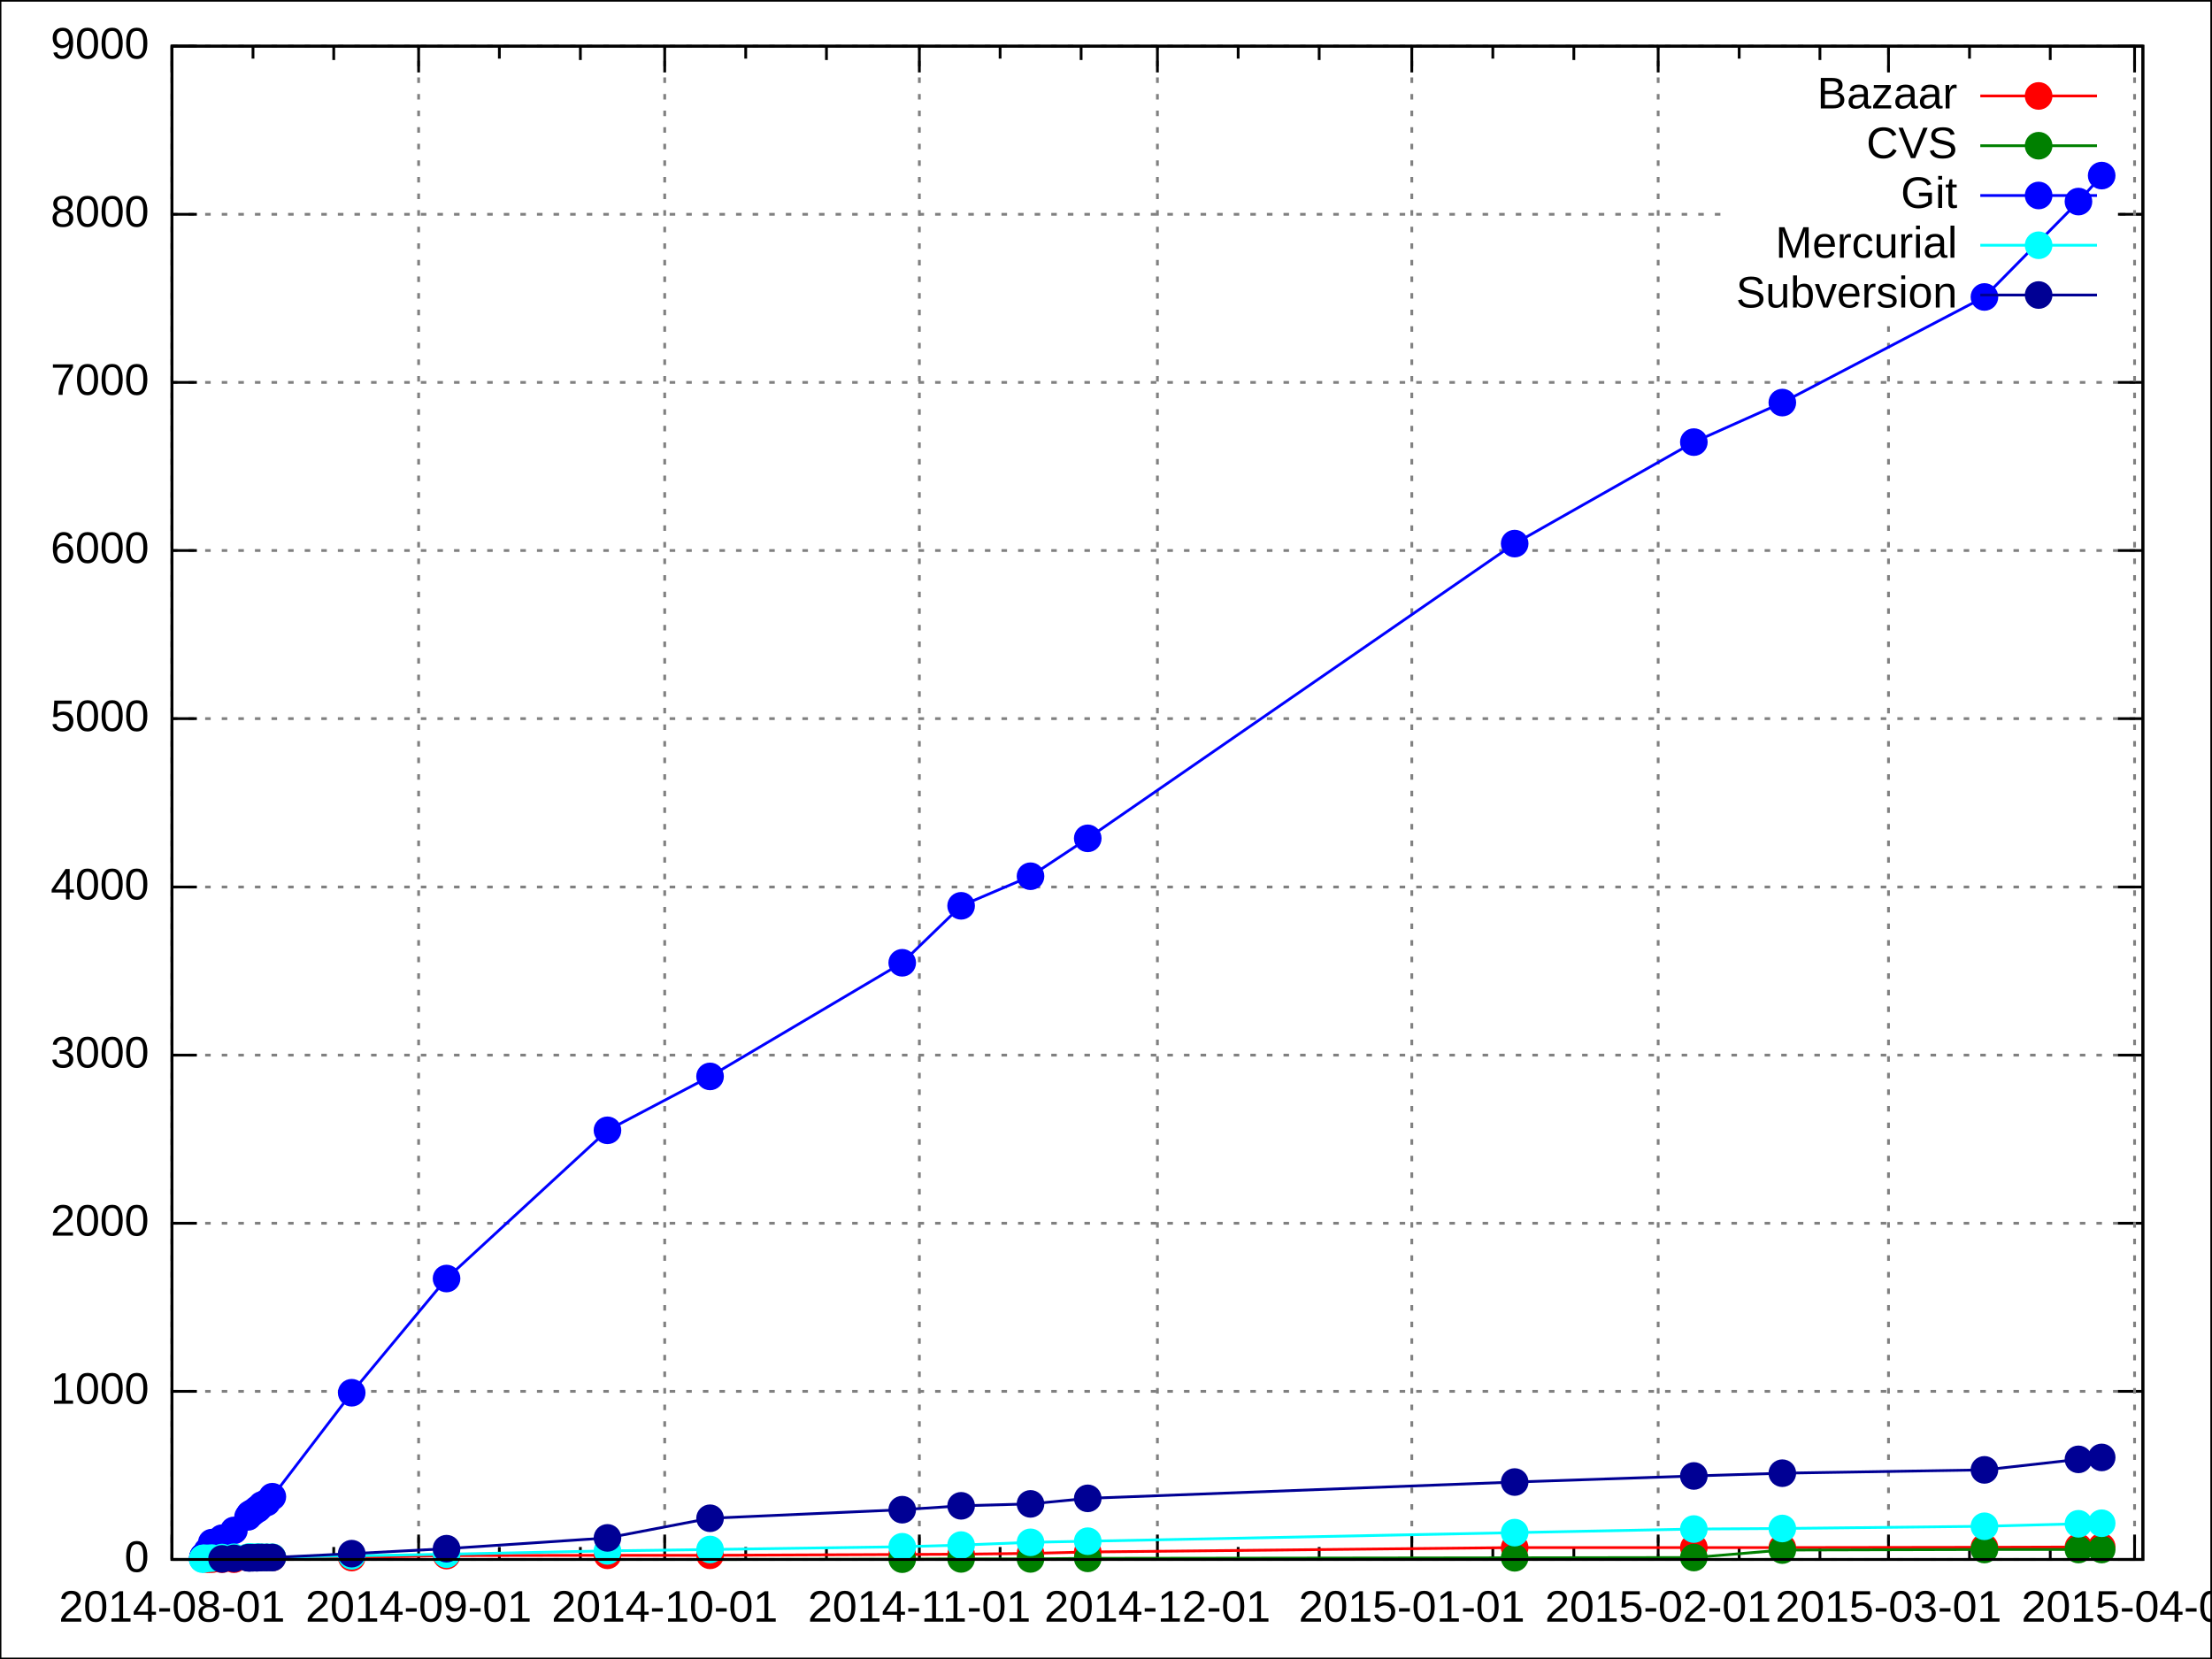
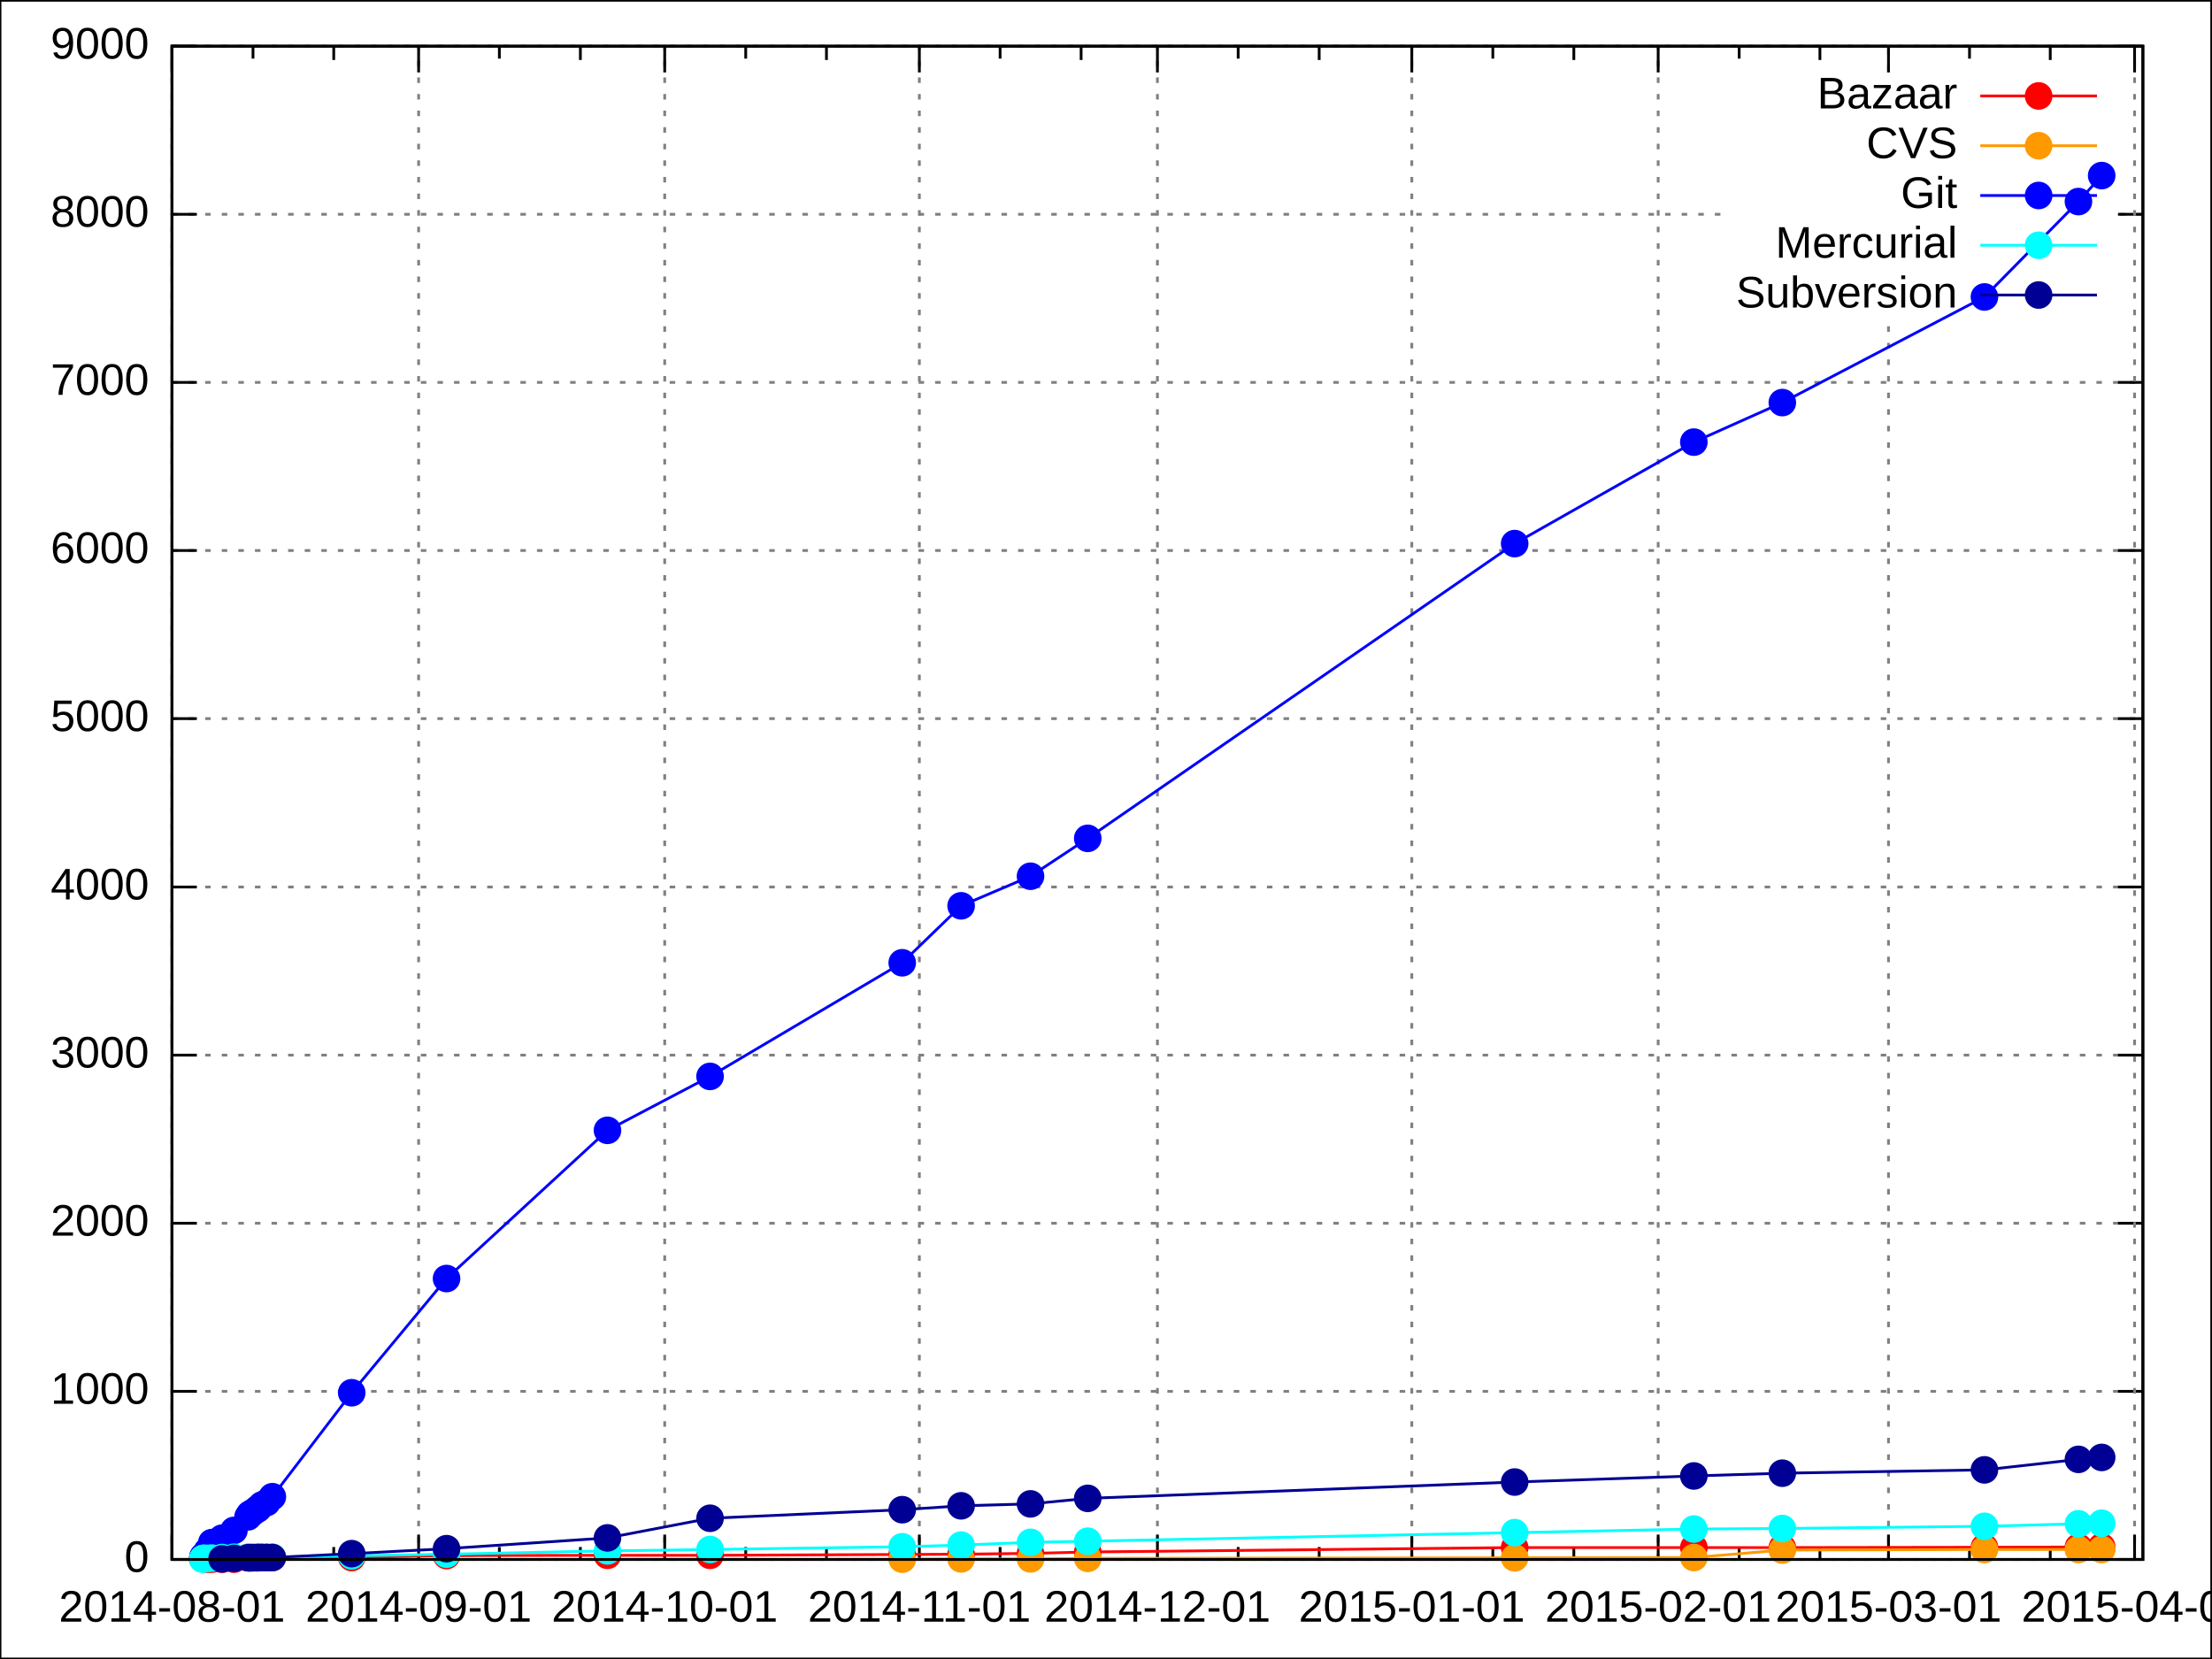
<svg xmlns="http://www.w3.org/2000/svg" xmlns:xlink="http://www.w3.org/1999/xlink" width="800" height="600" viewBox="0 0 800 600">
  <g id="gnuplot_canvas">
    <rect x="0" y="0" width="800" height="600" fill="none" />
    <defs>
      <circle id="gpDot" r="0.5" stroke-width="0.5" />
      <path id="gpPt0" stroke-width="0.222" stroke="currentColor" d="M-1,0 h2 M0,-1 v2" />
      <path id="gpPt1" stroke-width="0.222" stroke="currentColor" d="M-1,-1 L1,1 M1,-1 L-1,1" />
      <path id="gpPt2" stroke-width="0.222" stroke="currentColor" d="M-1,0 L1,0 M0,-1 L0,1 M-1,-1 L1,1 M-1,1 L1,-1" />
      <rect id="gpPt3" stroke-width="0.222" stroke="currentColor" x="-1" y="-1" width="2" height="2" />
      <rect id="gpPt4" stroke-width="0.222" stroke="currentColor" fill="currentColor" x="-1" y="-1" width="2" height="2" />
      <circle id="gpPt5" stroke-width="0.222" stroke="currentColor" cx="0" cy="0" r="1" />
      <use xlink:href="#gpPt5" id="gpPt6" fill="currentColor" stroke="none" />
      <path id="gpPt7" stroke-width="0.222" stroke="currentColor" d="M0,-1.33 L-1.33,0.67 L1.33,0.67 z" />
      <use xlink:href="#gpPt7" id="gpPt8" fill="currentColor" stroke="none" />
      <use xlink:href="#gpPt7" id="gpPt9" stroke="currentColor" transform="rotate(180)" />
      <use xlink:href="#gpPt9" id="gpPt10" fill="currentColor" stroke="none" />
      <use xlink:href="#gpPt3" id="gpPt11" stroke="currentColor" transform="rotate(45)" />
      <use xlink:href="#gpPt11" id="gpPt12" fill="currentColor" stroke="none" />
    </defs>
    <g style="fill:none; color:white; stroke:currentColor; stroke-width:1.00; stroke-linecap:butt; stroke-linejoin:miter">
</g>
    <g style="fill:none; color:black; stroke:currentColor; stroke-width:1.00; stroke-linecap:butt; stroke-linejoin:miter">
      <g style="stroke:none; shape-rendering:crispEdges">
        <polygon fill="rgb(255, 255, 255)" points="0.0,600.0 799.9,600.0 799.9,0.1 0.0,0.1 " />
      </g>
      <path stroke="black" d="M0.0,600.0 L0.0,0.1 L799.9,0.1 L799.9,600.0 L0.0,600.0  h0.01" />
    </g>
    <g style="fill:none; color:gray; stroke:currentColor; stroke-width:1.00; stroke-linecap:butt; stroke-linejoin:miter">
      <path stroke="gray" stroke-dasharray=" 2,4" class="gridline" d="M62.2,564.0 L775.0,564.0  h0.01" />
    </g>
    <g style="fill:none; color:black; stroke:currentColor; stroke-width:1.00; stroke-linecap:butt; stroke-linejoin:miter">
      <path stroke="black" d="M62.2,564.0 L71.2,564.0 M775.0,564.0 L766.0,564.0  h0.01" />
      <g transform="translate(53.9,568.5)" style="stroke:none; fill:black; font-family:Arial; font-size:12.00pt; text-anchor:end">
        <text> 0</text>
      </g>
    </g>
    <g style="fill:none; color:gray; stroke:currentColor; stroke-width:1.00; stroke-linecap:butt; stroke-linejoin:miter">
      <path stroke="gray" stroke-dasharray=" 2,4" class="gridline" d="M62.2,503.2 L775.0,503.2  h0.01" />
    </g>
    <g style="fill:none; color:black; stroke:currentColor; stroke-width:1.00; stroke-linecap:butt; stroke-linejoin:miter">
      <path stroke="black" d="M62.2,503.2 L71.2,503.2 M775.0,503.2 L766.0,503.2  h0.01" />
      <g transform="translate(53.9,507.7)" style="stroke:none; fill:black; font-family:Arial; font-size:12.00pt; text-anchor:end">
        <text> 1000</text>
      </g>
    </g>
    <g style="fill:none; color:gray; stroke:currentColor; stroke-width:1.00; stroke-linecap:butt; stroke-linejoin:miter">
      <path stroke="gray" stroke-dasharray=" 2,4" class="gridline" d="M62.2,442.4 L775.0,442.4  h0.01" />
    </g>
    <g style="fill:none; color:black; stroke:currentColor; stroke-width:1.00; stroke-linecap:butt; stroke-linejoin:miter">
      <path stroke="black" d="M62.2,442.4 L71.2,442.4 M775.0,442.4 L766.0,442.4  h0.01" />
      <g transform="translate(53.9,446.9)" style="stroke:none; fill:black; font-family:Arial; font-size:12.00pt; text-anchor:end">
        <text> 2000</text>
      </g>
    </g>
    <g style="fill:none; color:gray; stroke:currentColor; stroke-width:1.00; stroke-linecap:butt; stroke-linejoin:miter">
      <path stroke="gray" stroke-dasharray=" 2,4" class="gridline" d="M62.2,381.6 L775.0,381.6  h0.01" />
    </g>
    <g style="fill:none; color:black; stroke:currentColor; stroke-width:1.00; stroke-linecap:butt; stroke-linejoin:miter">
      <path stroke="black" d="M62.2,381.6 L71.2,381.6 M775.0,381.6 L766.0,381.6  h0.01" />
      <g transform="translate(53.9,386.1)" style="stroke:none; fill:black; font-family:Arial; font-size:12.00pt; text-anchor:end">
        <text> 3000</text>
      </g>
    </g>
    <g style="fill:none; color:gray; stroke:currentColor; stroke-width:1.00; stroke-linecap:butt; stroke-linejoin:miter">
      <path stroke="gray" stroke-dasharray=" 2,4" class="gridline" d="M62.2,320.8 L775.0,320.8  h0.01" />
    </g>
    <g style="fill:none; color:black; stroke:currentColor; stroke-width:1.00; stroke-linecap:butt; stroke-linejoin:miter">
      <path stroke="black" d="M62.2,320.8 L71.2,320.8 M775.0,320.8 L766.0,320.8  h0.01" />
      <g transform="translate(53.9,325.3)" style="stroke:none; fill:black; font-family:Arial; font-size:12.00pt; text-anchor:end">
        <text> 4000</text>
      </g>
    </g>
    <g style="fill:none; color:gray; stroke:currentColor; stroke-width:1.00; stroke-linecap:butt; stroke-linejoin:miter">
      <path stroke="gray" stroke-dasharray=" 2,4" class="gridline" d="M62.2,259.9 L775.0,259.9  h0.01" />
    </g>
    <g style="fill:none; color:black; stroke:currentColor; stroke-width:1.00; stroke-linecap:butt; stroke-linejoin:miter">
      <path stroke="black" d="M62.2,259.9 L71.2,259.9 M775.0,259.9 L766.0,259.9  h0.01" />
      <g transform="translate(53.9,264.4)" style="stroke:none; fill:black; font-family:Arial; font-size:12.00pt; text-anchor:end">
        <text> 5000</text>
      </g>
    </g>
    <g style="fill:none; color:gray; stroke:currentColor; stroke-width:1.00; stroke-linecap:butt; stroke-linejoin:miter">
      <path stroke="gray" stroke-dasharray=" 2,4" class="gridline" d="M62.2,199.1 L775.0,199.1  h0.01" />
    </g>
    <g style="fill:none; color:black; stroke:currentColor; stroke-width:1.00; stroke-linecap:butt; stroke-linejoin:miter">
      <path stroke="black" d="M62.2,199.1 L71.2,199.1 M775.0,199.1 L766.0,199.1  h0.01" />
      <g transform="translate(53.9,203.6)" style="stroke:none; fill:black; font-family:Arial; font-size:12.00pt; text-anchor:end">
        <text> 6000</text>
      </g>
    </g>
    <g style="fill:none; color:gray; stroke:currentColor; stroke-width:1.00; stroke-linecap:butt; stroke-linejoin:miter">
      <path stroke="gray" stroke-dasharray=" 2,4" class="gridline" d="M62.2,138.3 L775.0,138.3  h0.01" />
    </g>
    <g style="fill:none; color:black; stroke:currentColor; stroke-width:1.00; stroke-linecap:butt; stroke-linejoin:miter">
      <path stroke="black" d="M62.2,138.3 L71.2,138.3 M775.0,138.3 L766.0,138.3  h0.01" />
      <g transform="translate(53.9,142.8)" style="stroke:none; fill:black; font-family:Arial; font-size:12.00pt; text-anchor:end">
        <text> 7000</text>
      </g>
    </g>
    <g style="fill:none; color:gray; stroke:currentColor; stroke-width:1.00; stroke-linecap:butt; stroke-linejoin:miter">
      <path stroke="gray" stroke-dasharray=" 2,4" class="gridline" d="M62.2,77.5 L624.9,77.5 M766.7,77.5 L775.0,77.5  h0.01" />
    </g>
    <g style="fill:none; color:black; stroke:currentColor; stroke-width:1.00; stroke-linecap:butt; stroke-linejoin:miter">
      <path stroke="black" d="M62.2,77.5 L71.2,77.5 M775.0,77.5 L766.0,77.5  h0.01" />
      <g transform="translate(53.9,82.0)" style="stroke:none; fill:black; font-family:Arial; font-size:12.00pt; text-anchor:end">
        <text> 8000</text>
      </g>
    </g>
    <g style="fill:none; color:gray; stroke:currentColor; stroke-width:1.00; stroke-linecap:butt; stroke-linejoin:miter">
      <path stroke="gray" stroke-dasharray=" 2,4" class="gridline" d="M62.2,16.7 L775.0,16.7  h0.01" />
    </g>
    <g style="fill:none; color:black; stroke:currentColor; stroke-width:1.00; stroke-linecap:butt; stroke-linejoin:miter">
      <path stroke="black" d="M62.2,16.7 L71.2,16.7 M775.0,16.7 L766.0,16.7  h0.01" />
      <g transform="translate(53.9,21.2)" style="stroke:none; fill:black; font-family:Arial; font-size:12.00pt; text-anchor:end">
        <text> 9000</text>
      </g>
    </g>
    <g style="fill:none; color:gray; stroke:currentColor; stroke-width:1.00; stroke-linecap:butt; stroke-linejoin:miter">
      <path stroke="gray" stroke-dasharray=" 2,4" class="gridline" d="M62.2,564.0 L62.2,16.7  h0.01" />
    </g>
    <g style="fill:none; color:black; stroke:currentColor; stroke-width:1.00; stroke-linecap:butt; stroke-linejoin:miter">
      <path stroke="black" d="M62.2,564.0 L62.2,555.0 M62.2,16.7 L62.2,25.7  h0.01" />
      <g transform="translate(62.2,586.5)" style="stroke:none; fill:black; font-family:Arial; font-size:12.00pt; text-anchor:middle">
        <text>2014-08-01</text>
      </g>
      <path stroke="black" d="M91.5,564.0 L91.5,559.5 M91.5,16.7 L91.5,21.2 M120.7,564.0 L120.7,559.5 M120.7,16.7 L120.7,21.2     h0.01" />
    </g>
    <g style="fill:none; color:gray; stroke:currentColor; stroke-width:1.00; stroke-linecap:butt; stroke-linejoin:miter">
      <path stroke="gray" stroke-dasharray=" 2,4" class="gridline" d="M151.4,564.0 L151.4,16.7  h0.01" />
    </g>
    <g style="fill:none; color:black; stroke:currentColor; stroke-width:1.00; stroke-linecap:butt; stroke-linejoin:miter">
      <path stroke="black" d="M151.4,564.0 L151.4,555.0 M151.4,16.7 L151.4,25.7  h0.01" />
      <g transform="translate(151.4,586.5)" style="stroke:none; fill:black; font-family:Arial; font-size:12.00pt; text-anchor:middle">
        <text>2014-09-01</text>
      </g>
      <path stroke="black" d="M180.6,564.0 L180.6,559.5 M180.6,16.7 L180.6,21.2 M209.9,564.0 L209.9,559.5 M209.9,16.7 L209.9,21.2     h0.01" />
    </g>
    <g style="fill:none; color:gray; stroke:currentColor; stroke-width:1.00; stroke-linecap:butt; stroke-linejoin:miter">
      <path stroke="gray" stroke-dasharray=" 2,4" class="gridline" d="M240.4,564.0 L240.4,16.7  h0.01" />
    </g>
    <g style="fill:none; color:black; stroke:currentColor; stroke-width:1.00; stroke-linecap:butt; stroke-linejoin:miter">
      <path stroke="black" d="M240.4,564.0 L240.4,555.0 M240.4,16.7 L240.4,25.7  h0.01" />
      <g transform="translate(240.4,586.5)" style="stroke:none; fill:black; font-family:Arial; font-size:12.00pt; text-anchor:middle">
        <text>2014-10-01</text>
      </g>
      <path stroke="black" d="M269.7,564.0 L269.7,559.5 M269.7,16.7 L269.7,21.2 M298.9,564.0 L298.9,559.5 M298.9,16.7 L298.9,21.2     h0.01" />
    </g>
    <g style="fill:none; color:gray; stroke:currentColor; stroke-width:1.00; stroke-linecap:butt; stroke-linejoin:miter">
      <path stroke="gray" stroke-dasharray=" 2,4" class="gridline" d="M332.5,564.0 L332.5,16.7  h0.01" />
    </g>
    <g style="fill:none; color:black; stroke:currentColor; stroke-width:1.00; stroke-linecap:butt; stroke-linejoin:miter">
      <path stroke="black" d="M332.5,564.0 L332.5,555.0 M332.5,16.7 L332.5,25.7  h0.01" />
      <g transform="translate(332.5,586.5)" style="stroke:none; fill:black; font-family:Arial; font-size:12.00pt; text-anchor:middle">
        <text>2014-11-01</text>
      </g>
      <path stroke="black" d="M361.7,564.0 L361.7,559.5 M361.7,16.7 L361.7,21.2 M391.0,564.0 L391.0,559.5 M391.0,16.7 L391.0,21.2     h0.01" />
    </g>
    <g style="fill:none; color:gray; stroke:currentColor; stroke-width:1.00; stroke-linecap:butt; stroke-linejoin:miter">
      <path stroke="gray" stroke-dasharray=" 2,4" class="gridline" d="M418.6,564.0 L418.6,16.7  h0.01" />
    </g>
    <g style="fill:none; color:black; stroke:currentColor; stroke-width:1.00; stroke-linecap:butt; stroke-linejoin:miter">
      <path stroke="black" d="M418.6,564.0 L418.6,555.0 M418.6,16.7 L418.6,25.7  h0.01" />
      <g transform="translate(418.6,586.5)" style="stroke:none; fill:black; font-family:Arial; font-size:12.00pt; text-anchor:middle">
        <text>2014-12-01</text>
      </g>
      <path stroke="black" d="M447.8,564.0 L447.8,559.5 M447.8,16.7 L447.8,21.2 M477.1,564.0 L477.1,559.5 M477.1,16.7 L477.1,21.2     h0.01" />
    </g>
    <g style="fill:none; color:gray; stroke:currentColor; stroke-width:1.00; stroke-linecap:butt; stroke-linejoin:miter">
      <path stroke="gray" stroke-dasharray=" 2,4" class="gridline" d="M510.6,564.0 L510.6,16.7  h0.01" />
    </g>
    <g style="fill:none; color:black; stroke:currentColor; stroke-width:1.00; stroke-linecap:butt; stroke-linejoin:miter">
      <path stroke="black" d="M510.6,564.0 L510.6,555.0 M510.6,16.7 L510.6,25.7  h0.01" />
      <g transform="translate(510.6,586.5)" style="stroke:none; fill:black; font-family:Arial; font-size:12.00pt; text-anchor:middle">
        <text>2015-01-01</text>
      </g>
      <path stroke="black" d="M539.9,564.0 L539.9,559.5 M539.9,16.7 L539.9,21.2 M569.2,564.0 L569.2,559.5 M569.2,16.7 L569.2,21.2     h0.01" />
    </g>
    <g style="fill:none; color:gray; stroke:currentColor; stroke-width:1.00; stroke-linecap:butt; stroke-linejoin:miter">
      <path stroke="gray" stroke-dasharray=" 2,4" class="gridline" d="M599.7,564.0 L599.7,16.7  h0.01" />
    </g>
    <g style="fill:none; color:black; stroke:currentColor; stroke-width:1.00; stroke-linecap:butt; stroke-linejoin:miter">
      <path stroke="black" d="M599.7,564.0 L599.7,555.0 M599.7,16.7 L599.7,25.7  h0.01" />
      <g transform="translate(599.7,586.5)" style="stroke:none; fill:black; font-family:Arial; font-size:12.00pt; text-anchor:middle">
        <text>2015-02-01</text>
      </g>
      <path stroke="black" d="M629.0,564.0 L629.0,559.5 M629.0,16.7 L629.0,21.2 M658.2,564.0 L658.2,559.5 M658.2,16.7 L658.2,21.2     h0.01" />
    </g>
    <g style="fill:none; color:gray; stroke:currentColor; stroke-width:1.00; stroke-linecap:butt; stroke-linejoin:miter">
      <path stroke="gray" stroke-dasharray=" 2,4" class="gridline" d="M683.0,564.0 L683.0,115.7 M683.0,25.7 L683.0,16.7  h0.01" />
    </g>
    <g style="fill:none; color:black; stroke:currentColor; stroke-width:1.00; stroke-linecap:butt; stroke-linejoin:miter">
      <path stroke="black" d="M683.0,564.0 L683.0,555.0 M683.0,16.7 L683.0,25.7  h0.01" />
      <g transform="translate(683.0,586.5)" style="stroke:none; fill:black; font-family:Arial; font-size:12.00pt; text-anchor:middle">
        <text>2015-03-01</text>
      </g>
      <path stroke="black" d="M712.3,564.0 L712.3,559.5 M712.3,16.7 L712.3,21.2 M741.5,564.0 L741.5,559.5 M741.5,16.7 L741.5,21.2     h0.01" />
    </g>
    <g style="fill:none; color:gray; stroke:currentColor; stroke-width:1.00; stroke-linecap:butt; stroke-linejoin:miter">
      <path stroke="gray" stroke-dasharray=" 2,4" class="gridline" d="M772.0,564.0 L772.0,16.7  h0.01" />
    </g>
    <g style="fill:none; color:black; stroke:currentColor; stroke-width:1.00; stroke-linecap:butt; stroke-linejoin:miter">
      <path stroke="black" d="M772.0,564.0 L772.0,555.0 M772.0,16.7 L772.0,25.7  h0.01" />
      <g transform="translate(772.0,586.5)" style="stroke:none; fill:black; font-family:Arial; font-size:12.00pt; text-anchor:middle">
        <text>2015-04-01</text>
      </g>
      <path stroke="black" d="M62.2,16.7 L62.2,564.0 L775.0,564.0 L775.0,16.7 L62.2,16.7 Z  h0.01" />
    </g>
    <g id="gnuplot_plot_1">
      <g style="fill:none; color:red; stroke:currentColor; stroke-width:1.00; stroke-linecap:butt; stroke-linejoin:miter">
        <g transform="translate(707.9,39.2)" style="stroke:none; fill:black; font-family:Arial; font-size:12.00pt; text-anchor:end">
          <text>Bazaar</text>
        </g>
        <path d="M716.2,34.7 L758.4,34.7 M73.8,564.0 L75.0,563.9 L76.6,563.9 L80.3,563.9 L84.6,563.9 L89.7,563.3    L90.3,563.3 L90.4,563.3 L91.4,563.3 L92.9,563.3 L93.4,563.3 L94.7,563.3 L96.5,563.3 L98.5,563.3    L127.2,563.3 L161.5,562.6 L219.7,562.5 L256.8,562.5 L326.3,562.2 L347.6,562.1 L372.7,561.8 L393.4,561.3    L547.8,559.7 L612.6,559.7 L644.6,559.7 L717.7,559.6 L751.7,559.5 L760.1,559.4  h0.01" />
        <use xlink:href="#gpPt6" transform="translate(75.0,563.9) scale(4.50)" />
        <use xlink:href="#gpPt6" transform="translate(76.6,563.9) scale(4.50)" />
        <use xlink:href="#gpPt6" transform="translate(80.3,563.9) scale(4.50)" />
        <use xlink:href="#gpPt6" transform="translate(84.6,563.9) scale(4.50)" />
        <use xlink:href="#gpPt6" transform="translate(89.7,563.3) scale(4.50)" />
        <use xlink:href="#gpPt6" transform="translate(90.3,563.3) scale(4.50)" />
        <use xlink:href="#gpPt6" transform="translate(90.4,563.3) scale(4.50)" />
        <use xlink:href="#gpPt6" transform="translate(91.4,563.3) scale(4.50)" />
        <use xlink:href="#gpPt6" transform="translate(92.9,563.3) scale(4.50)" />
        <use xlink:href="#gpPt6" transform="translate(93.4,563.3) scale(4.50)" />
        <use xlink:href="#gpPt6" transform="translate(94.7,563.3) scale(4.50)" />
        <use xlink:href="#gpPt6" transform="translate(96.5,563.3) scale(4.50)" />
        <use xlink:href="#gpPt6" transform="translate(98.5,563.3) scale(4.50)" />
        <use xlink:href="#gpPt6" transform="translate(127.2,563.3) scale(4.50)" />
        <use xlink:href="#gpPt6" transform="translate(161.5,562.6) scale(4.50)" />
        <use xlink:href="#gpPt6" transform="translate(219.7,562.5) scale(4.50)" />
        <use xlink:href="#gpPt6" transform="translate(256.8,562.5) scale(4.50)" />
        <use xlink:href="#gpPt6" transform="translate(326.3,562.2) scale(4.50)" />
        <use xlink:href="#gpPt6" transform="translate(347.6,562.1) scale(4.50)" />
        <use xlink:href="#gpPt6" transform="translate(372.7,561.8) scale(4.50)" />
        <use xlink:href="#gpPt6" transform="translate(393.4,561.3) scale(4.50)" />
        <use xlink:href="#gpPt6" transform="translate(547.8,559.7) scale(4.50)" />
        <use xlink:href="#gpPt6" transform="translate(612.6,559.7) scale(4.50)" />
        <use xlink:href="#gpPt6" transform="translate(644.6,559.7) scale(4.50)" />
        <use xlink:href="#gpPt6" transform="translate(717.7,559.6) scale(4.50)" />
        <use xlink:href="#gpPt6" transform="translate(751.7,559.5) scale(4.50)" />
        <use xlink:href="#gpPt6" transform="translate(760.1,559.4) scale(4.50)" />
        <use xlink:href="#gpPt6" transform="translate(737.3,34.7) scale(4.50)" />
      </g>
    </g>
    <g id="gnuplot_plot_2">
-       <g style="fill:none; color:green; stroke:currentColor; stroke-width:1.00; stroke-linecap:butt; stroke-linejoin:miter">
+       <g style="fill:none; color:#FF9900; stroke:currentColor; stroke-width:1.00; stroke-linecap:butt; stroke-linejoin:miter">
        <g transform="translate(707.9,57.2)" style="stroke:none; fill:black; font-family:Arial; font-size:12.00pt; text-anchor:end">
          <text>CVS</text>
        </g>
        <path d="M716.2,52.7 L758.4,52.7 M260.2,564.0 L326.3,563.9 L347.6,563.8 L372.7,563.8 L393.4,563.6 L547.8,563.4    L612.6,563.3 L644.6,560.6 L717.7,560.4 L751.7,560.4 L760.1,560.4  h0.01" />
        <use xlink:href="#gpPt6" transform="translate(326.3,563.9) scale(4.50)" />
        <use xlink:href="#gpPt6" transform="translate(347.6,563.8) scale(4.50)" />
        <use xlink:href="#gpPt6" transform="translate(372.7,563.8) scale(4.50)" />
        <use xlink:href="#gpPt6" transform="translate(393.4,563.6) scale(4.50)" />
        <use xlink:href="#gpPt6" transform="translate(547.8,563.4) scale(4.50)" />
        <use xlink:href="#gpPt6" transform="translate(612.6,563.3) scale(4.50)" />
        <use xlink:href="#gpPt6" transform="translate(644.6,560.6) scale(4.50)" />
        <use xlink:href="#gpPt6" transform="translate(717.7,560.4) scale(4.50)" />
        <use xlink:href="#gpPt6" transform="translate(751.7,560.4) scale(4.50)" />
        <use xlink:href="#gpPt6" transform="translate(760.1,560.4) scale(4.50)" />
        <use xlink:href="#gpPt6" transform="translate(737.3,52.7) scale(4.50)" />
      </g>
    </g>
    <g id="gnuplot_plot_3">
      <g style="fill:none; color:blue; stroke:currentColor; stroke-width:1.00; stroke-linecap:butt; stroke-linejoin:miter">
        <g transform="translate(707.9,75.2)" style="stroke:none; fill:black; font-family:Arial; font-size:12.00pt; text-anchor:end">
          <text>Git</text>
        </g>
        <path d="M716.2,70.7 L758.4,70.7 M72.5,564.0 L73.3,563.7 L73.4,563.2 L73.5,563.0 L73.6,562.8 L73.7,562.7    L75.0,560.9 L76.6,557.9 L80.3,556.3 L84.6,553.5 L89.7,548.6 L90.3,547.8 L90.4,547.6 L91.4,547.0    L92.9,545.9 L93.4,545.6 L94.7,544.3 L96.5,543.4 L98.5,541.3 L127.2,503.7 L161.5,462.4 L219.7,408.8    L256.8,389.3 L326.3,348.2 L347.6,327.6 L372.7,316.9 L393.4,303.2 L547.8,196.6 L612.6,159.9 L644.6,145.6    L717.7,107.4 L751.7,72.9 L760.1,63.5  h0.01" />
        <use xlink:href="#gpPt6" transform="translate(73.3,563.7) scale(4.50)" />
        <use xlink:href="#gpPt6" transform="translate(73.4,563.2) scale(4.50)" />
        <use xlink:href="#gpPt6" transform="translate(73.5,563.0) scale(4.50)" />
        <use xlink:href="#gpPt6" transform="translate(73.6,562.8) scale(4.50)" />
        <use xlink:href="#gpPt6" transform="translate(73.7,562.7) scale(4.50)" />
        <use xlink:href="#gpPt6" transform="translate(75.0,560.9) scale(4.50)" />
        <use xlink:href="#gpPt6" transform="translate(76.6,557.9) scale(4.50)" />
        <use xlink:href="#gpPt6" transform="translate(80.3,556.3) scale(4.50)" />
        <use xlink:href="#gpPt6" transform="translate(84.6,553.5) scale(4.50)" />
        <use xlink:href="#gpPt6" transform="translate(89.7,548.6) scale(4.50)" />
        <use xlink:href="#gpPt6" transform="translate(90.3,547.8) scale(4.50)" />
        <use xlink:href="#gpPt6" transform="translate(90.4,547.6) scale(4.50)" />
        <use xlink:href="#gpPt6" transform="translate(91.4,547.0) scale(4.50)" />
        <use xlink:href="#gpPt6" transform="translate(92.9,545.9) scale(4.50)" />
        <use xlink:href="#gpPt6" transform="translate(93.4,545.6) scale(4.50)" />
        <use xlink:href="#gpPt6" transform="translate(94.7,544.3) scale(4.50)" />
        <use xlink:href="#gpPt6" transform="translate(96.5,543.4) scale(4.50)" />
        <use xlink:href="#gpPt6" transform="translate(98.5,541.3) scale(4.50)" />
        <use xlink:href="#gpPt6" transform="translate(127.2,503.7) scale(4.50)" />
        <use xlink:href="#gpPt6" transform="translate(161.5,462.4) scale(4.50)" />
        <use xlink:href="#gpPt6" transform="translate(219.7,408.8) scale(4.50)" />
        <use xlink:href="#gpPt6" transform="translate(256.8,389.3) scale(4.50)" />
        <use xlink:href="#gpPt6" transform="translate(326.3,348.2) scale(4.50)" />
        <use xlink:href="#gpPt6" transform="translate(347.6,327.6) scale(4.50)" />
        <use xlink:href="#gpPt6" transform="translate(372.7,316.9) scale(4.50)" />
        <use xlink:href="#gpPt6" transform="translate(393.4,303.2) scale(4.50)" />
        <use xlink:href="#gpPt6" transform="translate(547.8,196.6) scale(4.50)" />
        <use xlink:href="#gpPt6" transform="translate(612.6,159.9) scale(4.50)" />
        <use xlink:href="#gpPt6" transform="translate(644.6,145.6) scale(4.50)" />
        <use xlink:href="#gpPt6" transform="translate(717.7,107.4) scale(4.50)" />
        <use xlink:href="#gpPt6" transform="translate(751.7,72.9) scale(4.50)" />
        <use xlink:href="#gpPt6" transform="translate(760.1,63.5) scale(4.50)" />
        <use xlink:href="#gpPt6" transform="translate(737.3,70.7) scale(4.50)" />
      </g>
    </g>
    <g id="gnuplot_plot_4">
      <g style="fill:none; color:cyan; stroke:currentColor; stroke-width:1.00; stroke-linecap:butt; stroke-linejoin:miter">
        <g transform="translate(707.9,93.2)" style="stroke:none; fill:black; font-family:Arial; font-size:12.00pt; text-anchor:end">
          <text>Mercurial</text>
        </g>
        <path d="M716.2,88.7 L758.4,88.7 M72.6,564.0 L73.3,563.9 L73.4,563.7 L73.5,563.7 L73.6,563.6 L73.7,563.6    L75.0,563.6 L76.6,563.5 L80.3,563.3 L84.6,563.2 L89.7,563.2 L90.3,563.2 L90.4,563.2 L91.4,563.2    L92.9,563.2 L93.4,563.2 L94.7,563.2 L96.5,563.2 L98.5,563.2 L127.2,562.7 L161.5,562.1 L219.7,560.9    L256.8,560.4 L326.3,559.4 L347.6,558.8 L372.7,557.8 L393.4,557.4 L547.8,554.3 L612.6,553.0 L644.6,552.8    L717.7,552.0 L751.7,551.1 L760.1,550.9  h0.01" />
        <use xlink:href="#gpPt6" transform="translate(73.3,563.9) scale(4.50)" />
        <use xlink:href="#gpPt6" transform="translate(73.4,563.7) scale(4.50)" />
        <use xlink:href="#gpPt6" transform="translate(73.5,563.7) scale(4.50)" />
        <use xlink:href="#gpPt6" transform="translate(73.6,563.6) scale(4.50)" />
        <use xlink:href="#gpPt6" transform="translate(73.7,563.6) scale(4.50)" />
        <use xlink:href="#gpPt6" transform="translate(75.0,563.6) scale(4.50)" />
        <use xlink:href="#gpPt6" transform="translate(76.6,563.5) scale(4.50)" />
        <use xlink:href="#gpPt6" transform="translate(80.3,563.3) scale(4.50)" />
        <use xlink:href="#gpPt6" transform="translate(84.6,563.2) scale(4.50)" />
        <use xlink:href="#gpPt6" transform="translate(89.7,563.2) scale(4.50)" />
        <use xlink:href="#gpPt6" transform="translate(90.3,563.2) scale(4.50)" />
        <use xlink:href="#gpPt6" transform="translate(90.4,563.2) scale(4.50)" />
        <use xlink:href="#gpPt6" transform="translate(91.4,563.2) scale(4.50)" />
        <use xlink:href="#gpPt6" transform="translate(92.9,563.2) scale(4.50)" />
        <use xlink:href="#gpPt6" transform="translate(93.4,563.2) scale(4.50)" />
        <use xlink:href="#gpPt6" transform="translate(94.7,563.2) scale(4.50)" />
        <use xlink:href="#gpPt6" transform="translate(96.5,563.2) scale(4.50)" />
        <use xlink:href="#gpPt6" transform="translate(98.5,563.2) scale(4.50)" />
        <use xlink:href="#gpPt6" transform="translate(127.2,562.7) scale(4.50)" />
        <use xlink:href="#gpPt6" transform="translate(161.5,562.1) scale(4.50)" />
        <use xlink:href="#gpPt6" transform="translate(219.7,560.9) scale(4.50)" />
        <use xlink:href="#gpPt6" transform="translate(256.8,560.4) scale(4.50)" />
        <use xlink:href="#gpPt6" transform="translate(326.3,559.4) scale(4.50)" />
        <use xlink:href="#gpPt6" transform="translate(347.6,558.8) scale(4.50)" />
        <use xlink:href="#gpPt6" transform="translate(372.7,557.8) scale(4.50)" />
        <use xlink:href="#gpPt6" transform="translate(393.4,557.4) scale(4.50)" />
        <use xlink:href="#gpPt6" transform="translate(547.8,554.3) scale(4.50)" />
        <use xlink:href="#gpPt6" transform="translate(612.6,553.0) scale(4.50)" />
        <use xlink:href="#gpPt6" transform="translate(644.6,552.8) scale(4.50)" />
        <use xlink:href="#gpPt6" transform="translate(717.7,552.0) scale(4.50)" />
        <use xlink:href="#gpPt6" transform="translate(751.7,551.1) scale(4.50)" />
        <use xlink:href="#gpPt6" transform="translate(760.1,550.9) scale(4.50)" />
        <use xlink:href="#gpPt6" transform="translate(737.3,88.7) scale(4.50)" />
      </g>
    </g>
    <g id="gnuplot_plot_5">
      <g style="fill:none; color:#000094; stroke:currentColor; stroke-width:1.00; stroke-linecap:butt; stroke-linejoin:miter">
        <g transform="translate(707.9,111.2)" style="stroke:none; fill:black; font-family:Arial; font-size:12.00pt; text-anchor:end">
          <text>Subversion</text>
        </g>
        <path d="M716.2,106.7 L758.4,106.7 M76.8,564.0 L80.3,563.8 L84.6,563.6 L89.7,563.4 L90.3,563.4 L90.4,563.4    L91.4,563.4 L92.9,563.4 L93.4,563.3 L94.7,563.3 L96.5,563.3 L98.5,563.3 L127.2,561.9 L161.5,560.1    L219.7,556.2 L256.8,549.1 L326.3,546.0 L347.6,544.6 L372.7,543.9 L393.4,541.9 L547.8,536.0 L612.6,533.8    L644.6,532.8 L717.7,531.6 L751.7,527.8 L760.1,527.1  h0.01" />
        <use xlink:href="#gpPt6" transform="translate(80.3,563.8) scale(4.50)" />
        <use xlink:href="#gpPt6" transform="translate(84.6,563.6) scale(4.50)" />
        <use xlink:href="#gpPt6" transform="translate(89.7,563.4) scale(4.50)" />
        <use xlink:href="#gpPt6" transform="translate(90.3,563.4) scale(4.50)" />
        <use xlink:href="#gpPt6" transform="translate(90.4,563.4) scale(4.50)" />
        <use xlink:href="#gpPt6" transform="translate(91.4,563.4) scale(4.50)" />
        <use xlink:href="#gpPt6" transform="translate(92.9,563.4) scale(4.50)" />
        <use xlink:href="#gpPt6" transform="translate(93.4,563.3) scale(4.50)" />
        <use xlink:href="#gpPt6" transform="translate(94.7,563.3) scale(4.50)" />
        <use xlink:href="#gpPt6" transform="translate(96.5,563.3) scale(4.50)" />
        <use xlink:href="#gpPt6" transform="translate(98.5,563.3) scale(4.50)" />
        <use xlink:href="#gpPt6" transform="translate(127.2,561.9) scale(4.50)" />
        <use xlink:href="#gpPt6" transform="translate(161.5,560.1) scale(4.50)" />
        <use xlink:href="#gpPt6" transform="translate(219.7,556.2) scale(4.50)" />
        <use xlink:href="#gpPt6" transform="translate(256.8,549.1) scale(4.50)" />
        <use xlink:href="#gpPt6" transform="translate(326.3,546.0) scale(4.50)" />
        <use xlink:href="#gpPt6" transform="translate(347.6,544.6) scale(4.50)" />
        <use xlink:href="#gpPt6" transform="translate(372.7,543.9) scale(4.50)" />
        <use xlink:href="#gpPt6" transform="translate(393.4,541.9) scale(4.50)" />
        <use xlink:href="#gpPt6" transform="translate(547.8,536.0) scale(4.50)" />
        <use xlink:href="#gpPt6" transform="translate(612.6,533.8) scale(4.50)" />
        <use xlink:href="#gpPt6" transform="translate(644.6,532.8) scale(4.50)" />
        <use xlink:href="#gpPt6" transform="translate(717.7,531.6) scale(4.50)" />
        <use xlink:href="#gpPt6" transform="translate(751.7,527.8) scale(4.50)" />
        <use xlink:href="#gpPt6" transform="translate(760.1,527.1) scale(4.50)" />
        <use xlink:href="#gpPt6" transform="translate(737.3,106.7) scale(4.50)" />
      </g>
    </g>
    <g style="fill:none; color:black; stroke:currentColor; stroke-width:1.00; stroke-linecap:butt; stroke-linejoin:miter">
      <path stroke="black" d="M62.2,16.7 L62.2,564.0 L775.0,564.0 L775.0,16.7 L62.2,16.7 Z  h0.01" />
    </g>
  </g>
</svg>
